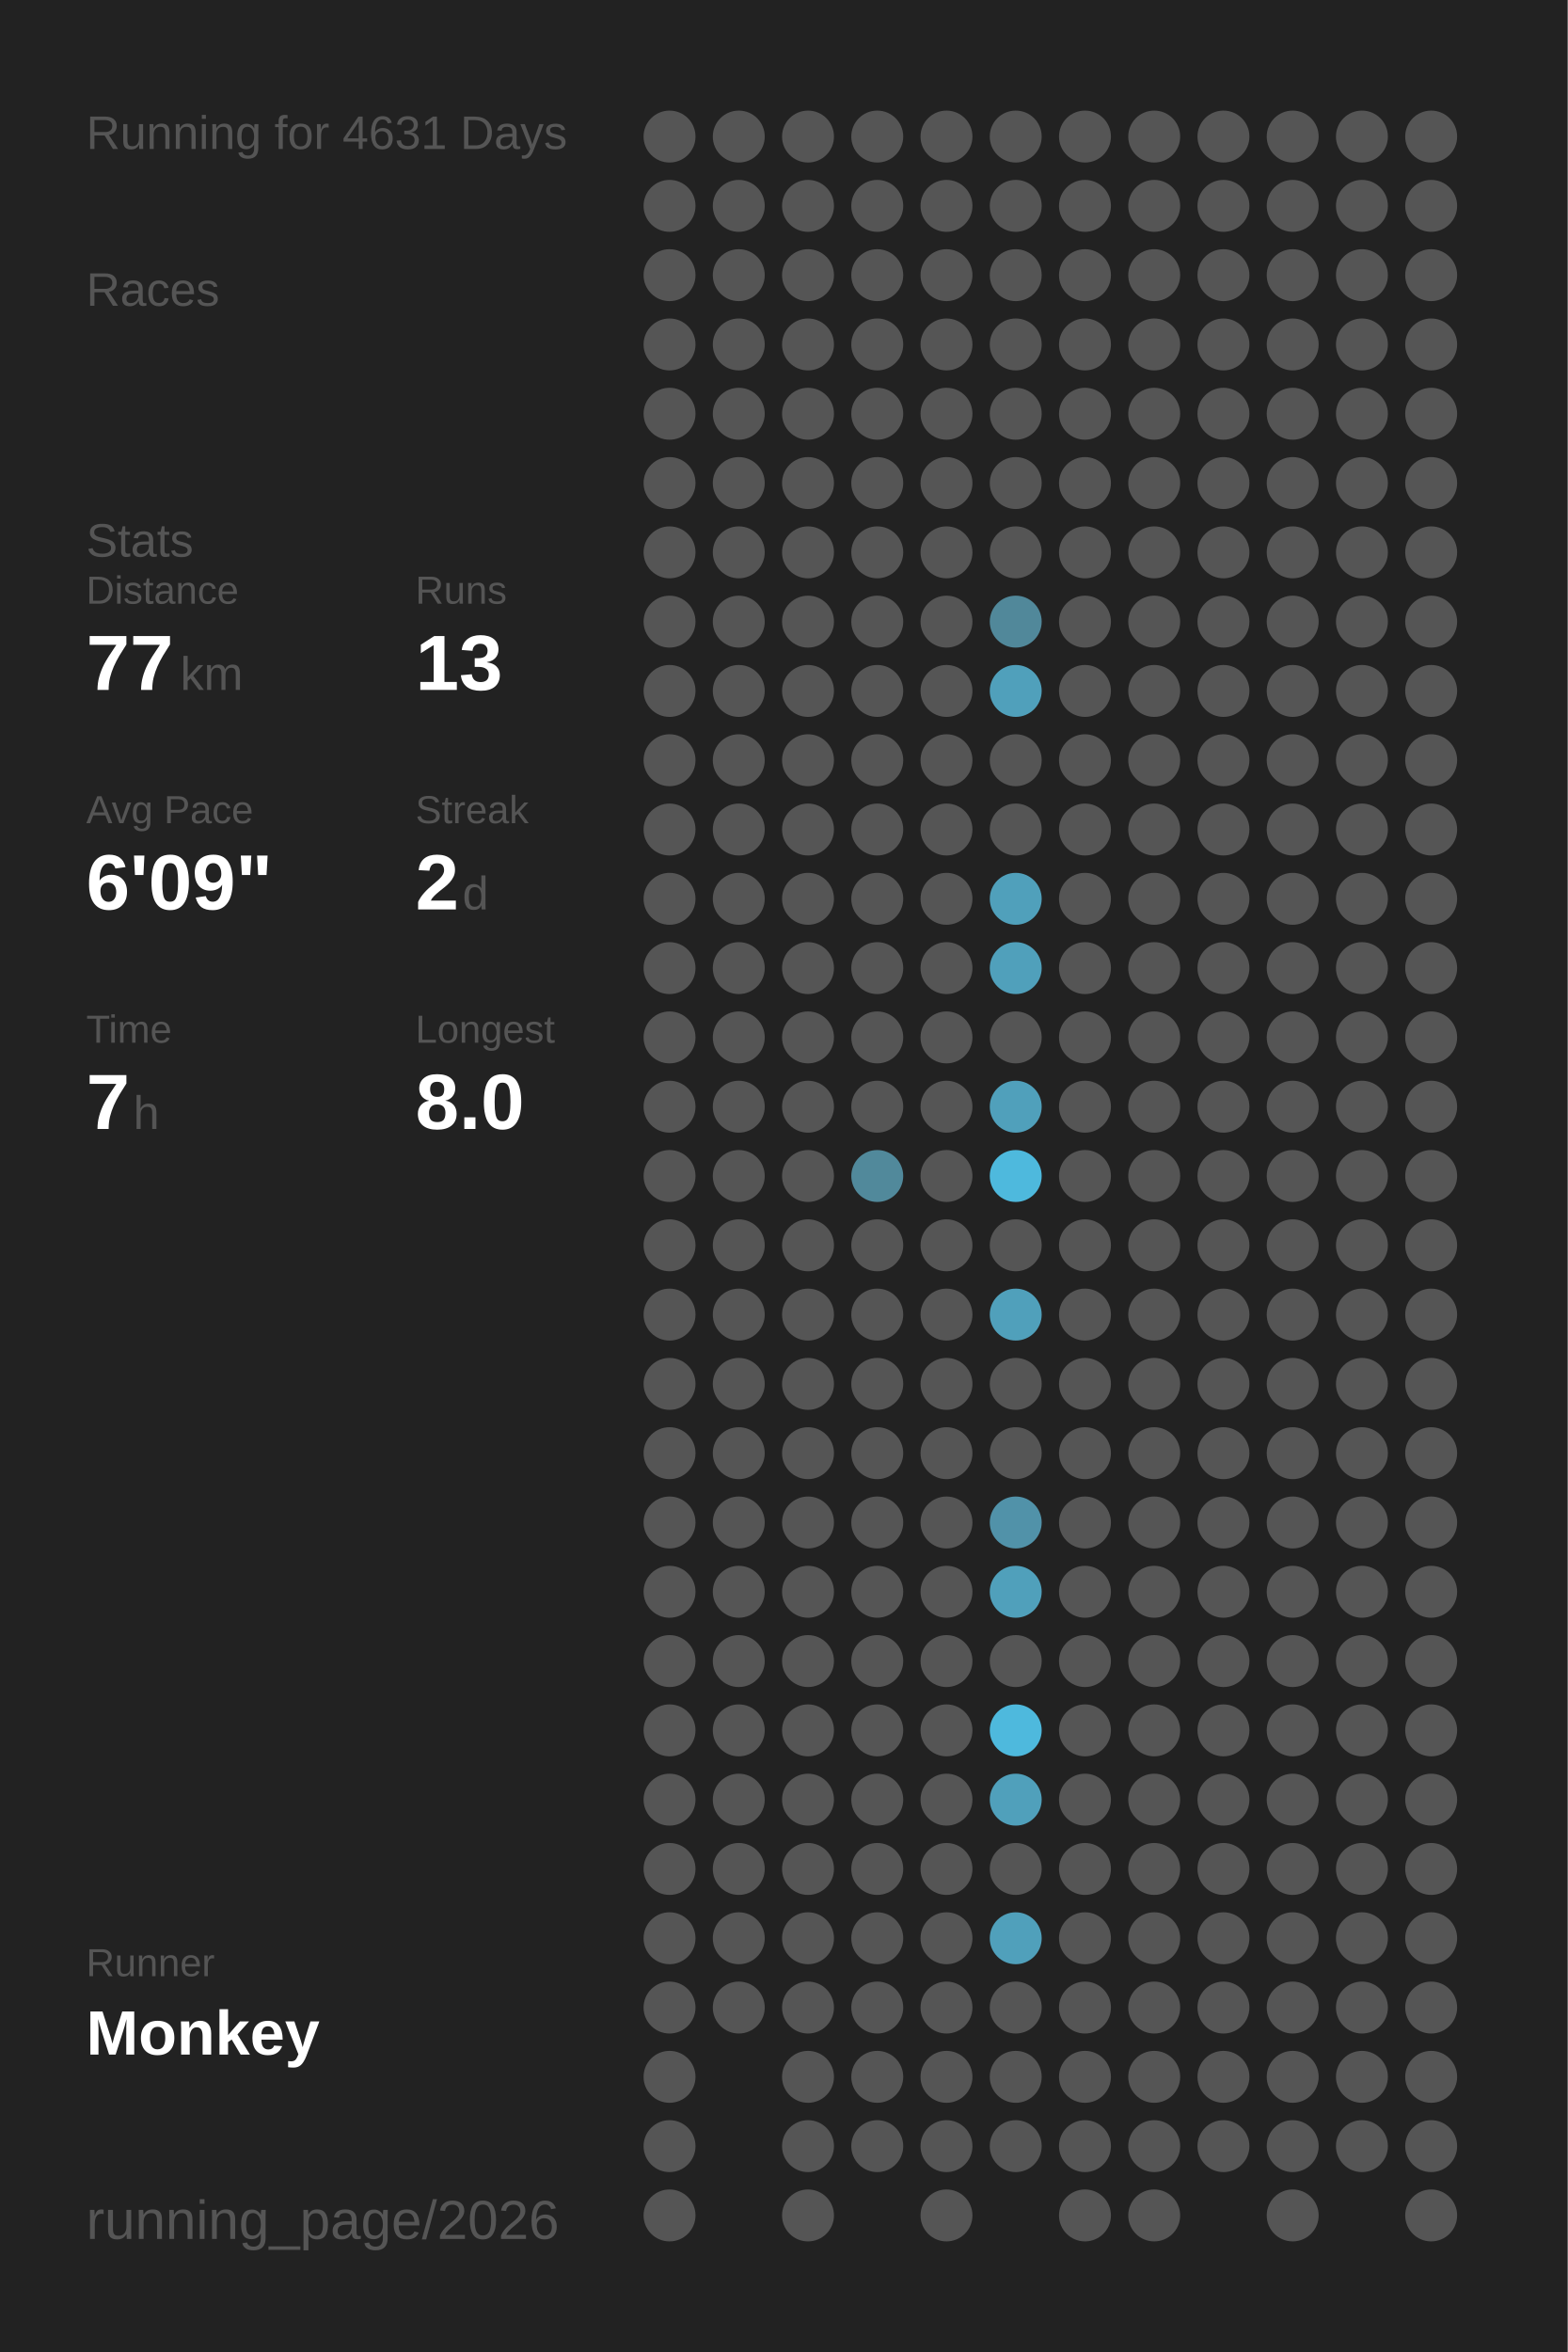
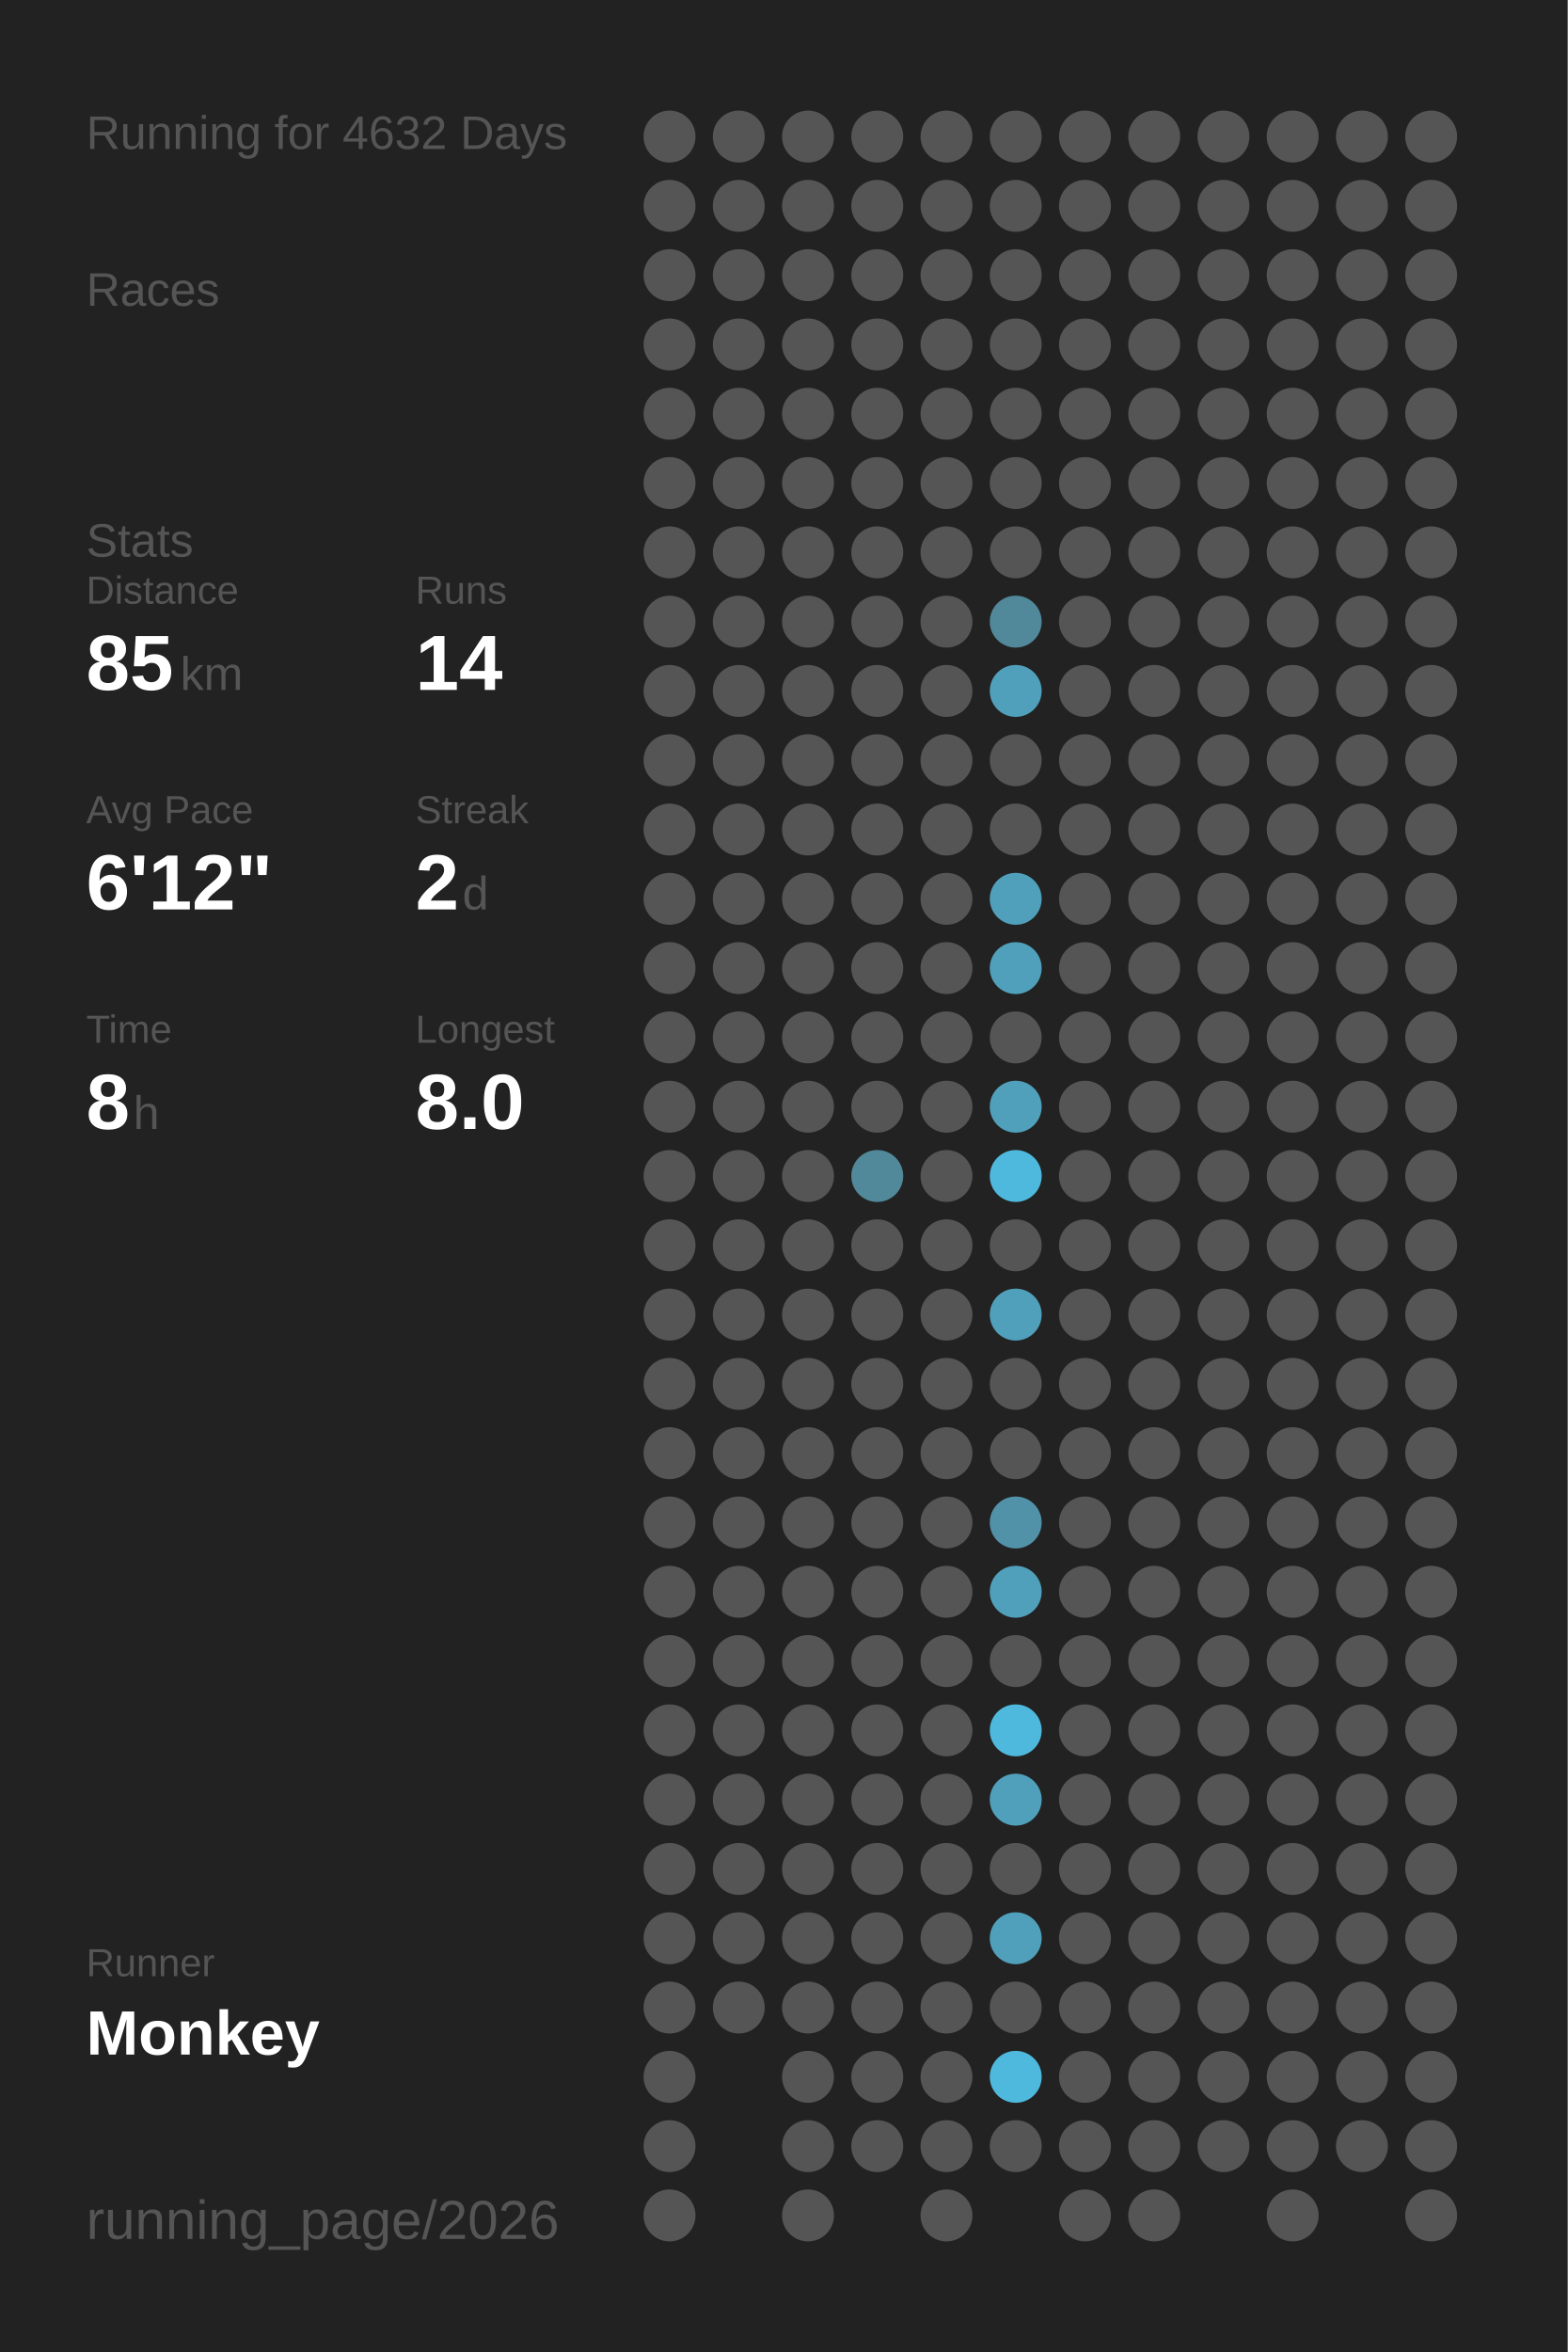
<svg xmlns="http://www.w3.org/2000/svg" baseProfile="full" height="300mm" version="1.1" viewBox="0,0,200,300" width="200mm">
  <defs />
  <rect fill="#222222" height="300" width="200" x="0" y="0" />
-   <text fill="#555555" style="font-size:6px; font-family:Arial;" x="11" y="19">Running for 4631 Days</text>
+   <text fill="#555555" style="font-size:6px; font-family:Arial;" x="11" y="19">Running for 4632 Days</text>
  <text fill="#555555" style="font-size:6px; font-family:Arial;" x="11" y="39">Races</text>
  <text fill="#555555" style="font-size:6px; font-family:Arial;" x="11" y="71">Stats</text>
  <text fill="#555555" style="font-size:5px; font-family:Arial;" x="11" y="77">Distance</text>
-   <text fill="#FFFFFF" style="font-size:10px; font-family:Arial; font-weight:bold;" x="11" y="88">77</text>
+   <text fill="#FFFFFF" style="font-size:10px; font-family:Arial; font-weight:bold;" x="11" y="88">85</text>
  <text fill="#555555" style="font-size:6px; font-family:Arial;" x="23" y="88">km</text>
  <text fill="#555555" style="font-size:5px; font-family:Arial;" x="53" y="77">Runs</text>
-   <text fill="#FFFFFF" style="font-size:10px; font-family:Arial; font-weight:bold;" x="53" y="88">13</text>
+   <text fill="#FFFFFF" style="font-size:10px; font-family:Arial; font-weight:bold;" x="53" y="88">14</text>
  <text fill="#555555" style="font-size:5px; font-family:Arial;" x="11" y="105">Avg Pace</text>
-   <text fill="#FFFFFF" style="font-size:10px; font-family:Arial; font-weight:bold;" x="11" y="116">6'09"</text>
+   <text fill="#FFFFFF" style="font-size:10px; font-family:Arial; font-weight:bold;" x="11" y="116">6'12"</text>
  <text fill="#555555" style="font-size:5px; font-family:Arial;" x="53" y="105">Streak</text>
  <text fill="#FFFFFF" style="font-size:10px; font-family:Arial; font-weight:bold;" x="53" y="116">2</text>
  <text fill="#555555" style="font-size:6px; font-family:Arial;" x="59" y="116">d</text>
  <text fill="#555555" style="font-size:5px; font-family:Arial;" x="11" y="133">Time</text>
-   <text fill="#FFFFFF" style="font-size:10px; font-family:Arial; font-weight:bold;" x="11" y="144">7</text>
+   <text fill="#FFFFFF" style="font-size:10px; font-family:Arial; font-weight:bold;" x="11" y="144">8</text>
  <text fill="#555555" style="font-size:6px; font-family:Arial;" x="17" y="144">h</text>
  <text fill="#555555" style="font-size:5px; font-family:Arial;" x="53" y="133">Longest</text>
  <text fill="#FFFFFF" style="font-size:10px; font-family:Arial; font-weight:bold;" x="53" y="144">8.0</text>
  <text fill="#555555" style="font-size:5px; font-family:Arial;" x="11" y="252.065">Runner</text>
  <text fill="#FFFFFF" style="font-size:8px; font-family:Arial; font-weight:bold;" x="11" y="262.065">Monkey</text>
  <text fill="#555555" style="font-size:7px; font-family:Arial;" x="11" y="285.581">running_page/2026</text>
  <circle cx="85.417" cy="17.419" fill="#555555" r="3.312" />
  <circle cx="85.417" cy="26.258" fill="#555555" r="3.312" />
  <circle cx="85.417" cy="35.097" fill="#555555" r="3.312" />
  <circle cx="85.417" cy="43.935" fill="#555555" r="3.312" />
  <circle cx="85.417" cy="52.774" fill="#555555" r="3.312" />
  <circle cx="85.417" cy="61.613" fill="#555555" r="3.312" />
  <circle cx="85.417" cy="70.452" fill="#555555" r="3.312" />
  <circle cx="85.417" cy="79.29" fill="#555555" r="3.312" />
  <circle cx="85.417" cy="88.129" fill="#555555" r="3.312" />
  <circle cx="85.417" cy="96.968" fill="#555555" r="3.312" />
  <circle cx="85.417" cy="105.806" fill="#555555" r="3.312" />
  <circle cx="85.417" cy="114.645" fill="#555555" r="3.312" />
  <circle cx="85.417" cy="123.484" fill="#555555" r="3.312" />
  <circle cx="85.417" cy="132.323" fill="#555555" r="3.312" />
  <circle cx="85.417" cy="141.161" fill="#555555" r="3.312" />
  <circle cx="85.417" cy="150" fill="#555555" r="3.312" />
  <circle cx="85.417" cy="158.839" fill="#555555" r="3.312" />
  <circle cx="85.417" cy="167.677" fill="#555555" r="3.312" />
  <circle cx="85.417" cy="176.516" fill="#555555" r="3.312" />
  <circle cx="85.417" cy="185.355" fill="#555555" r="3.312" />
  <circle cx="85.417" cy="194.194" fill="#555555" r="3.312" />
  <circle cx="85.417" cy="203.032" fill="#555555" r="3.312" />
  <circle cx="85.417" cy="211.871" fill="#555555" r="3.312" />
  <circle cx="85.417" cy="220.71" fill="#555555" r="3.312" />
  <circle cx="85.417" cy="229.548" fill="#555555" r="3.312" />
  <circle cx="85.417" cy="238.387" fill="#555555" r="3.312" />
  <circle cx="85.417" cy="247.226" fill="#555555" r="3.312" />
  <circle cx="85.417" cy="256.065" fill="#555555" r="3.312" />
  <circle cx="85.417" cy="264.903" fill="#555555" r="3.312" />
  <circle cx="85.417" cy="273.742" fill="#555555" r="3.312" />
  <circle cx="85.417" cy="282.581" fill="#555555" r="3.312" />
  <circle cx="94.25" cy="17.419" fill="#555555" r="3.312" />
  <circle cx="94.25" cy="26.258" fill="#555555" r="3.312" />
  <circle cx="94.25" cy="35.097" fill="#555555" r="3.312" />
  <circle cx="94.25" cy="43.935" fill="#555555" r="3.312" />
  <circle cx="94.25" cy="52.774" fill="#555555" r="3.312" />
  <circle cx="94.25" cy="61.613" fill="#555555" r="3.312" />
  <circle cx="94.25" cy="70.452" fill="#555555" r="3.312" />
  <circle cx="94.25" cy="79.29" fill="#555555" r="3.312" />
  <circle cx="94.25" cy="88.129" fill="#555555" r="3.312" />
  <circle cx="94.25" cy="96.968" fill="#555555" r="3.312" />
  <circle cx="94.25" cy="105.806" fill="#555555" r="3.312" />
  <circle cx="94.25" cy="114.645" fill="#555555" r="3.312" />
  <circle cx="94.25" cy="123.484" fill="#555555" r="3.312" />
  <circle cx="94.25" cy="132.323" fill="#555555" r="3.312" />
  <circle cx="94.25" cy="141.161" fill="#555555" r="3.312" />
  <circle cx="94.25" cy="150" fill="#555555" r="3.312" />
  <circle cx="94.25" cy="158.839" fill="#555555" r="3.312" />
  <circle cx="94.25" cy="167.677" fill="#555555" r="3.312" />
  <circle cx="94.25" cy="176.516" fill="#555555" r="3.312" />
  <circle cx="94.25" cy="185.355" fill="#555555" r="3.312" />
  <circle cx="94.25" cy="194.194" fill="#555555" r="3.312" />
  <circle cx="94.25" cy="203.032" fill="#555555" r="3.312" />
  <circle cx="94.25" cy="211.871" fill="#555555" r="3.312" />
  <circle cx="94.25" cy="220.71" fill="#555555" r="3.312" />
  <circle cx="94.25" cy="229.548" fill="#555555" r="3.312" />
  <circle cx="94.25" cy="238.387" fill="#555555" r="3.312" />
  <circle cx="94.25" cy="247.226" fill="#555555" r="3.312" />
  <circle cx="94.25" cy="256.065" fill="#555555" r="3.312" />
  <circle cx="103.083" cy="17.419" fill="#555555" r="3.312" />
  <circle cx="103.083" cy="26.258" fill="#555555" r="3.312" />
  <circle cx="103.083" cy="35.097" fill="#555555" r="3.312" />
  <circle cx="103.083" cy="43.935" fill="#555555" r="3.312" />
  <circle cx="103.083" cy="52.774" fill="#555555" r="3.312" />
  <circle cx="103.083" cy="61.613" fill="#555555" r="3.312" />
  <circle cx="103.083" cy="70.452" fill="#555555" r="3.312" />
  <circle cx="103.083" cy="79.29" fill="#555555" r="3.312" />
  <circle cx="103.083" cy="88.129" fill="#555555" r="3.312" />
  <circle cx="103.083" cy="96.968" fill="#555555" r="3.312" />
  <circle cx="103.083" cy="105.806" fill="#555555" r="3.312" />
  <circle cx="103.083" cy="114.645" fill="#555555" r="3.312" />
  <circle cx="103.083" cy="123.484" fill="#555555" r="3.312" />
  <circle cx="103.083" cy="132.323" fill="#555555" r="3.312" />
  <circle cx="103.083" cy="141.161" fill="#555555" r="3.312" />
  <circle cx="103.083" cy="150" fill="#555555" r="3.312" />
  <circle cx="103.083" cy="158.839" fill="#555555" r="3.312" />
  <circle cx="103.083" cy="167.677" fill="#555555" r="3.312" />
  <circle cx="103.083" cy="176.516" fill="#555555" r="3.312" />
  <circle cx="103.083" cy="185.355" fill="#555555" r="3.312" />
  <circle cx="103.083" cy="194.194" fill="#555555" r="3.312" />
  <circle cx="103.083" cy="203.032" fill="#555555" r="3.312" />
  <circle cx="103.083" cy="211.871" fill="#555555" r="3.312" />
  <circle cx="103.083" cy="220.71" fill="#555555" r="3.312" />
  <circle cx="103.083" cy="229.548" fill="#555555" r="3.312" />
  <circle cx="103.083" cy="238.387" fill="#555555" r="3.312" />
  <circle cx="103.083" cy="247.226" fill="#555555" r="3.312" />
  <circle cx="103.083" cy="256.065" fill="#555555" r="3.312" />
  <circle cx="103.083" cy="264.903" fill="#555555" r="3.312" />
  <circle cx="103.083" cy="273.742" fill="#555555" r="3.312" />
  <circle cx="103.083" cy="282.581" fill="#555555" r="3.312" />
  <circle cx="111.917" cy="17.419" fill="#555555" r="3.312" />
  <circle cx="111.917" cy="26.258" fill="#555555" r="3.312" />
  <circle cx="111.917" cy="35.097" fill="#555555" r="3.312" />
  <circle cx="111.917" cy="43.935" fill="#555555" r="3.312" />
  <circle cx="111.917" cy="52.774" fill="#555555" r="3.312" />
  <circle cx="111.917" cy="61.613" fill="#555555" r="3.312" />
  <circle cx="111.917" cy="70.452" fill="#555555" r="3.312" />
  <circle cx="111.917" cy="79.29" fill="#555555" r="3.312" />
  <circle cx="111.917" cy="88.129" fill="#555555" r="3.312" />
  <circle cx="111.917" cy="96.968" fill="#555555" r="3.312" />
  <circle cx="111.917" cy="105.806" fill="#555555" r="3.312" />
  <circle cx="111.917" cy="114.645" fill="#555555" r="3.312" />
  <circle cx="111.917" cy="123.484" fill="#555555" r="3.312" />
  <circle cx="111.917" cy="132.323" fill="#555555" r="3.312" />
  <circle cx="111.917" cy="141.161" fill="#555555" r="3.312" />
  <circle cx="111.917" cy="150" fill="#51899b" r="3.312" />
  <circle cx="111.917" cy="158.839" fill="#555555" r="3.312" />
  <circle cx="111.917" cy="167.677" fill="#555555" r="3.312" />
  <circle cx="111.917" cy="176.516" fill="#555555" r="3.312" />
  <circle cx="111.917" cy="185.355" fill="#555555" r="3.312" />
  <circle cx="111.917" cy="194.194" fill="#555555" r="3.312" />
  <circle cx="111.917" cy="203.032" fill="#555555" r="3.312" />
  <circle cx="111.917" cy="211.871" fill="#555555" r="3.312" />
  <circle cx="111.917" cy="220.71" fill="#555555" r="3.312" />
  <circle cx="111.917" cy="229.548" fill="#555555" r="3.312" />
  <circle cx="111.917" cy="238.387" fill="#555555" r="3.312" />
  <circle cx="111.917" cy="247.226" fill="#555555" r="3.312" />
  <circle cx="111.917" cy="256.065" fill="#555555" r="3.312" />
  <circle cx="111.917" cy="264.903" fill="#555555" r="3.312" />
  <circle cx="111.917" cy="273.742" fill="#555555" r="3.312" />
  <circle cx="120.75" cy="17.419" fill="#555555" r="3.312" />
  <circle cx="120.75" cy="26.258" fill="#555555" r="3.312" />
  <circle cx="120.75" cy="35.097" fill="#555555" r="3.312" />
  <circle cx="120.75" cy="43.935" fill="#555555" r="3.312" />
  <circle cx="120.75" cy="52.774" fill="#555555" r="3.312" />
  <circle cx="120.75" cy="61.613" fill="#555555" r="3.312" />
  <circle cx="120.75" cy="70.452" fill="#555555" r="3.312" />
  <circle cx="120.75" cy="79.29" fill="#555555" r="3.312" />
  <circle cx="120.75" cy="88.129" fill="#555555" r="3.312" />
  <circle cx="120.75" cy="96.968" fill="#555555" r="3.312" />
  <circle cx="120.75" cy="105.806" fill="#555555" r="3.312" />
  <circle cx="120.75" cy="114.645" fill="#555555" r="3.312" />
  <circle cx="120.75" cy="123.484" fill="#555555" r="3.312" />
  <circle cx="120.75" cy="132.323" fill="#555555" r="3.312" />
  <circle cx="120.75" cy="141.161" fill="#555555" r="3.312" />
  <circle cx="120.75" cy="150" fill="#555555" r="3.312" />
  <circle cx="120.75" cy="158.839" fill="#555555" r="3.312" />
  <circle cx="120.75" cy="167.677" fill="#555555" r="3.312" />
  <circle cx="120.75" cy="176.516" fill="#555555" r="3.312" />
  <circle cx="120.75" cy="185.355" fill="#555555" r="3.312" />
  <circle cx="120.75" cy="194.194" fill="#555555" r="3.312" />
  <circle cx="120.75" cy="203.032" fill="#555555" r="3.312" />
  <circle cx="120.75" cy="211.871" fill="#555555" r="3.312" />
  <circle cx="120.75" cy="220.71" fill="#555555" r="3.312" />
  <circle cx="120.75" cy="229.548" fill="#555555" r="3.312" />
  <circle cx="120.75" cy="238.387" fill="#555555" r="3.312" />
  <circle cx="120.75" cy="247.226" fill="#555555" r="3.312" />
  <circle cx="120.75" cy="256.065" fill="#555555" r="3.312" />
  <circle cx="120.75" cy="264.903" fill="#555555" r="3.312" />
  <circle cx="120.75" cy="273.742" fill="#555555" r="3.312" />
  <circle cx="120.75" cy="282.581" fill="#555555" r="3.312" />
  <circle cx="129.583" cy="17.419" fill="#555555" r="3.312" />
  <circle cx="129.583" cy="26.258" fill="#555555" r="3.312" />
  <circle cx="129.583" cy="35.097" fill="#555555" r="3.312" />
  <circle cx="129.583" cy="43.935" fill="#555555" r="3.312" />
  <circle cx="129.583" cy="52.774" fill="#555555" r="3.312" />
  <circle cx="129.583" cy="61.613" fill="#555555" r="3.312" />
  <circle cx="129.583" cy="70.452" fill="#555555" r="3.312" />
  <circle cx="129.583" cy="79.29" fill="#51889a" r="3.312" />
  <circle cx="129.583" cy="88.129" fill="#50a0bb" r="3.312" />
  <circle cx="129.583" cy="96.968" fill="#555555" r="3.312" />
  <circle cx="129.583" cy="105.806" fill="#555555" r="3.312" />
  <circle cx="129.583" cy="114.645" fill="#50a0bb" r="3.312" />
  <circle cx="129.583" cy="123.484" fill="#50a0bb" r="3.312" />
  <circle cx="129.583" cy="132.323" fill="#555555" r="3.312" />
  <circle cx="129.583" cy="141.161" fill="#50a0bb" r="3.312" />
  <circle cx="129.583" cy="150" fill="#4eb9dd" r="3.312" />
  <circle cx="129.583" cy="158.839" fill="#555555" r="3.312" />
  <circle cx="129.583" cy="167.677" fill="#50a0bb" r="3.312" />
  <circle cx="129.583" cy="176.516" fill="#555555" r="3.312" />
  <circle cx="129.583" cy="185.355" fill="#555555" r="3.312" />
  <circle cx="129.583" cy="194.194" fill="#5192a9" r="3.312" />
  <circle cx="129.583" cy="203.032" fill="#50a0bb" r="3.312" />
  <circle cx="129.583" cy="211.871" fill="#555555" r="3.312" />
  <circle cx="129.583" cy="220.71" fill="#4eb9dd" r="3.312" />
  <circle cx="129.583" cy="229.548" fill="#50a0bb" r="3.312" />
  <circle cx="129.583" cy="238.387" fill="#555555" r="3.312" />
  <circle cx="129.583" cy="247.226" fill="#50a0bb" r="3.312" />
  <circle cx="129.583" cy="256.065" fill="#555555" r="3.312" />
-   <circle cx="129.583" cy="264.903" fill="#555555" r="3.312" />
+   <circle cx="129.583" cy="264.903" fill="#4eb9dd" r="3.312" />
  <circle cx="129.583" cy="273.742" fill="#555555" r="3.312" />
  <circle cx="138.417" cy="17.419" fill="#555555" r="3.312" />
  <circle cx="138.417" cy="26.258" fill="#555555" r="3.312" />
  <circle cx="138.417" cy="35.097" fill="#555555" r="3.312" />
  <circle cx="138.417" cy="43.935" fill="#555555" r="3.312" />
  <circle cx="138.417" cy="52.774" fill="#555555" r="3.312" />
  <circle cx="138.417" cy="61.613" fill="#555555" r="3.312" />
  <circle cx="138.417" cy="70.452" fill="#555555" r="3.312" />
  <circle cx="138.417" cy="79.29" fill="#555555" r="3.312" />
  <circle cx="138.417" cy="88.129" fill="#555555" r="3.312" />
  <circle cx="138.417" cy="96.968" fill="#555555" r="3.312" />
  <circle cx="138.417" cy="105.806" fill="#555555" r="3.312" />
  <circle cx="138.417" cy="114.645" fill="#555555" r="3.312" />
  <circle cx="138.417" cy="123.484" fill="#555555" r="3.312" />
  <circle cx="138.417" cy="132.323" fill="#555555" r="3.312" />
  <circle cx="138.417" cy="141.161" fill="#555555" r="3.312" />
  <circle cx="138.417" cy="150" fill="#555555" r="3.312" />
  <circle cx="138.417" cy="158.839" fill="#555555" r="3.312" />
  <circle cx="138.417" cy="167.677" fill="#555555" r="3.312" />
  <circle cx="138.417" cy="176.516" fill="#555555" r="3.312" />
  <circle cx="138.417" cy="185.355" fill="#555555" r="3.312" />
  <circle cx="138.417" cy="194.194" fill="#555555" r="3.312" />
  <circle cx="138.417" cy="203.032" fill="#555555" r="3.312" />
  <circle cx="138.417" cy="211.871" fill="#555555" r="3.312" />
  <circle cx="138.417" cy="220.71" fill="#555555" r="3.312" />
  <circle cx="138.417" cy="229.548" fill="#555555" r="3.312" />
  <circle cx="138.417" cy="238.387" fill="#555555" r="3.312" />
  <circle cx="138.417" cy="247.226" fill="#555555" r="3.312" />
  <circle cx="138.417" cy="256.065" fill="#555555" r="3.312" />
  <circle cx="138.417" cy="264.903" fill="#555555" r="3.312" />
  <circle cx="138.417" cy="273.742" fill="#555555" r="3.312" />
  <circle cx="138.417" cy="282.581" fill="#555555" r="3.312" />
  <circle cx="147.25" cy="17.419" fill="#555555" r="3.312" />
  <circle cx="147.25" cy="26.258" fill="#555555" r="3.312" />
  <circle cx="147.25" cy="35.097" fill="#555555" r="3.312" />
  <circle cx="147.25" cy="43.935" fill="#555555" r="3.312" />
  <circle cx="147.25" cy="52.774" fill="#555555" r="3.312" />
  <circle cx="147.25" cy="61.613" fill="#555555" r="3.312" />
  <circle cx="147.25" cy="70.452" fill="#555555" r="3.312" />
  <circle cx="147.25" cy="79.29" fill="#555555" r="3.312" />
  <circle cx="147.25" cy="88.129" fill="#555555" r="3.312" />
  <circle cx="147.25" cy="96.968" fill="#555555" r="3.312" />
  <circle cx="147.25" cy="105.806" fill="#555555" r="3.312" />
  <circle cx="147.25" cy="114.645" fill="#555555" r="3.312" />
  <circle cx="147.25" cy="123.484" fill="#555555" r="3.312" />
  <circle cx="147.25" cy="132.323" fill="#555555" r="3.312" />
  <circle cx="147.25" cy="141.161" fill="#555555" r="3.312" />
  <circle cx="147.25" cy="150" fill="#555555" r="3.312" />
  <circle cx="147.25" cy="158.839" fill="#555555" r="3.312" />
  <circle cx="147.25" cy="167.677" fill="#555555" r="3.312" />
  <circle cx="147.25" cy="176.516" fill="#555555" r="3.312" />
  <circle cx="147.25" cy="185.355" fill="#555555" r="3.312" />
  <circle cx="147.25" cy="194.194" fill="#555555" r="3.312" />
  <circle cx="147.25" cy="203.032" fill="#555555" r="3.312" />
  <circle cx="147.25" cy="211.871" fill="#555555" r="3.312" />
  <circle cx="147.25" cy="220.71" fill="#555555" r="3.312" />
  <circle cx="147.25" cy="229.548" fill="#555555" r="3.312" />
  <circle cx="147.25" cy="238.387" fill="#555555" r="3.312" />
  <circle cx="147.25" cy="247.226" fill="#555555" r="3.312" />
  <circle cx="147.25" cy="256.065" fill="#555555" r="3.312" />
  <circle cx="147.25" cy="264.903" fill="#555555" r="3.312" />
  <circle cx="147.25" cy="273.742" fill="#555555" r="3.312" />
  <circle cx="147.25" cy="282.581" fill="#555555" r="3.312" />
  <circle cx="156.083" cy="17.419" fill="#555555" r="3.312" />
  <circle cx="156.083" cy="26.258" fill="#555555" r="3.312" />
  <circle cx="156.083" cy="35.097" fill="#555555" r="3.312" />
  <circle cx="156.083" cy="43.935" fill="#555555" r="3.312" />
  <circle cx="156.083" cy="52.774" fill="#555555" r="3.312" />
  <circle cx="156.083" cy="61.613" fill="#555555" r="3.312" />
  <circle cx="156.083" cy="70.452" fill="#555555" r="3.312" />
  <circle cx="156.083" cy="79.29" fill="#555555" r="3.312" />
  <circle cx="156.083" cy="88.129" fill="#555555" r="3.312" />
  <circle cx="156.083" cy="96.968" fill="#555555" r="3.312" />
  <circle cx="156.083" cy="105.806" fill="#555555" r="3.312" />
  <circle cx="156.083" cy="114.645" fill="#555555" r="3.312" />
  <circle cx="156.083" cy="123.484" fill="#555555" r="3.312" />
  <circle cx="156.083" cy="132.323" fill="#555555" r="3.312" />
  <circle cx="156.083" cy="141.161" fill="#555555" r="3.312" />
  <circle cx="156.083" cy="150" fill="#555555" r="3.312" />
  <circle cx="156.083" cy="158.839" fill="#555555" r="3.312" />
  <circle cx="156.083" cy="167.677" fill="#555555" r="3.312" />
  <circle cx="156.083" cy="176.516" fill="#555555" r="3.312" />
  <circle cx="156.083" cy="185.355" fill="#555555" r="3.312" />
  <circle cx="156.083" cy="194.194" fill="#555555" r="3.312" />
  <circle cx="156.083" cy="203.032" fill="#555555" r="3.312" />
  <circle cx="156.083" cy="211.871" fill="#555555" r="3.312" />
  <circle cx="156.083" cy="220.71" fill="#555555" r="3.312" />
  <circle cx="156.083" cy="229.548" fill="#555555" r="3.312" />
  <circle cx="156.083" cy="238.387" fill="#555555" r="3.312" />
  <circle cx="156.083" cy="247.226" fill="#555555" r="3.312" />
  <circle cx="156.083" cy="256.065" fill="#555555" r="3.312" />
  <circle cx="156.083" cy="264.903" fill="#555555" r="3.312" />
  <circle cx="156.083" cy="273.742" fill="#555555" r="3.312" />
  <circle cx="164.917" cy="17.419" fill="#555555" r="3.312" />
  <circle cx="164.917" cy="26.258" fill="#555555" r="3.312" />
  <circle cx="164.917" cy="35.097" fill="#555555" r="3.312" />
  <circle cx="164.917" cy="43.935" fill="#555555" r="3.312" />
  <circle cx="164.917" cy="52.774" fill="#555555" r="3.312" />
  <circle cx="164.917" cy="61.613" fill="#555555" r="3.312" />
  <circle cx="164.917" cy="70.452" fill="#555555" r="3.312" />
  <circle cx="164.917" cy="79.29" fill="#555555" r="3.312" />
  <circle cx="164.917" cy="88.129" fill="#555555" r="3.312" />
  <circle cx="164.917" cy="96.968" fill="#555555" r="3.312" />
  <circle cx="164.917" cy="105.806" fill="#555555" r="3.312" />
  <circle cx="164.917" cy="114.645" fill="#555555" r="3.312" />
  <circle cx="164.917" cy="123.484" fill="#555555" r="3.312" />
  <circle cx="164.917" cy="132.323" fill="#555555" r="3.312" />
  <circle cx="164.917" cy="141.161" fill="#555555" r="3.312" />
  <circle cx="164.917" cy="150" fill="#555555" r="3.312" />
  <circle cx="164.917" cy="158.839" fill="#555555" r="3.312" />
  <circle cx="164.917" cy="167.677" fill="#555555" r="3.312" />
  <circle cx="164.917" cy="176.516" fill="#555555" r="3.312" />
  <circle cx="164.917" cy="185.355" fill="#555555" r="3.312" />
  <circle cx="164.917" cy="194.194" fill="#555555" r="3.312" />
  <circle cx="164.917" cy="203.032" fill="#555555" r="3.312" />
  <circle cx="164.917" cy="211.871" fill="#555555" r="3.312" />
  <circle cx="164.917" cy="220.71" fill="#555555" r="3.312" />
  <circle cx="164.917" cy="229.548" fill="#555555" r="3.312" />
  <circle cx="164.917" cy="238.387" fill="#555555" r="3.312" />
  <circle cx="164.917" cy="247.226" fill="#555555" r="3.312" />
  <circle cx="164.917" cy="256.065" fill="#555555" r="3.312" />
  <circle cx="164.917" cy="264.903" fill="#555555" r="3.312" />
  <circle cx="164.917" cy="273.742" fill="#555555" r="3.312" />
  <circle cx="164.917" cy="282.581" fill="#555555" r="3.312" />
  <circle cx="173.75" cy="17.419" fill="#555555" r="3.312" />
  <circle cx="173.75" cy="26.258" fill="#555555" r="3.312" />
  <circle cx="173.75" cy="35.097" fill="#555555" r="3.312" />
  <circle cx="173.75" cy="43.935" fill="#555555" r="3.312" />
  <circle cx="173.75" cy="52.774" fill="#555555" r="3.312" />
  <circle cx="173.75" cy="61.613" fill="#555555" r="3.312" />
  <circle cx="173.75" cy="70.452" fill="#555555" r="3.312" />
  <circle cx="173.75" cy="79.29" fill="#555555" r="3.312" />
  <circle cx="173.75" cy="88.129" fill="#555555" r="3.312" />
  <circle cx="173.75" cy="96.968" fill="#555555" r="3.312" />
  <circle cx="173.75" cy="105.806" fill="#555555" r="3.312" />
  <circle cx="173.75" cy="114.645" fill="#555555" r="3.312" />
  <circle cx="173.75" cy="123.484" fill="#555555" r="3.312" />
  <circle cx="173.75" cy="132.323" fill="#555555" r="3.312" />
  <circle cx="173.75" cy="141.161" fill="#555555" r="3.312" />
  <circle cx="173.75" cy="150" fill="#555555" r="3.312" />
  <circle cx="173.75" cy="158.839" fill="#555555" r="3.312" />
  <circle cx="173.75" cy="167.677" fill="#555555" r="3.312" />
  <circle cx="173.75" cy="176.516" fill="#555555" r="3.312" />
  <circle cx="173.75" cy="185.355" fill="#555555" r="3.312" />
  <circle cx="173.75" cy="194.194" fill="#555555" r="3.312" />
  <circle cx="173.75" cy="203.032" fill="#555555" r="3.312" />
  <circle cx="173.75" cy="211.871" fill="#555555" r="3.312" />
  <circle cx="173.75" cy="220.71" fill="#555555" r="3.312" />
  <circle cx="173.75" cy="229.548" fill="#555555" r="3.312" />
  <circle cx="173.75" cy="238.387" fill="#555555" r="3.312" />
  <circle cx="173.75" cy="247.226" fill="#555555" r="3.312" />
  <circle cx="173.75" cy="256.065" fill="#555555" r="3.312" />
  <circle cx="173.75" cy="264.903" fill="#555555" r="3.312" />
  <circle cx="173.75" cy="273.742" fill="#555555" r="3.312" />
  <circle cx="182.583" cy="17.419" fill="#555555" r="3.312" />
  <circle cx="182.583" cy="26.258" fill="#555555" r="3.312" />
  <circle cx="182.583" cy="35.097" fill="#555555" r="3.312" />
  <circle cx="182.583" cy="43.935" fill="#555555" r="3.312" />
  <circle cx="182.583" cy="52.774" fill="#555555" r="3.312" />
  <circle cx="182.583" cy="61.613" fill="#555555" r="3.312" />
  <circle cx="182.583" cy="70.452" fill="#555555" r="3.312" />
  <circle cx="182.583" cy="79.29" fill="#555555" r="3.312" />
  <circle cx="182.583" cy="88.129" fill="#555555" r="3.312" />
  <circle cx="182.583" cy="96.968" fill="#555555" r="3.312" />
  <circle cx="182.583" cy="105.806" fill="#555555" r="3.312" />
  <circle cx="182.583" cy="114.645" fill="#555555" r="3.312" />
  <circle cx="182.583" cy="123.484" fill="#555555" r="3.312" />
  <circle cx="182.583" cy="132.323" fill="#555555" r="3.312" />
  <circle cx="182.583" cy="141.161" fill="#555555" r="3.312" />
  <circle cx="182.583" cy="150" fill="#555555" r="3.312" />
  <circle cx="182.583" cy="158.839" fill="#555555" r="3.312" />
  <circle cx="182.583" cy="167.677" fill="#555555" r="3.312" />
  <circle cx="182.583" cy="176.516" fill="#555555" r="3.312" />
  <circle cx="182.583" cy="185.355" fill="#555555" r="3.312" />
  <circle cx="182.583" cy="194.194" fill="#555555" r="3.312" />
  <circle cx="182.583" cy="203.032" fill="#555555" r="3.312" />
  <circle cx="182.583" cy="211.871" fill="#555555" r="3.312" />
  <circle cx="182.583" cy="220.71" fill="#555555" r="3.312" />
  <circle cx="182.583" cy="229.548" fill="#555555" r="3.312" />
  <circle cx="182.583" cy="238.387" fill="#555555" r="3.312" />
  <circle cx="182.583" cy="247.226" fill="#555555" r="3.312" />
  <circle cx="182.583" cy="256.065" fill="#555555" r="3.312" />
  <circle cx="182.583" cy="264.903" fill="#555555" r="3.312" />
  <circle cx="182.583" cy="273.742" fill="#555555" r="3.312" />
  <circle cx="182.583" cy="282.581" fill="#555555" r="3.312" />
</svg>
